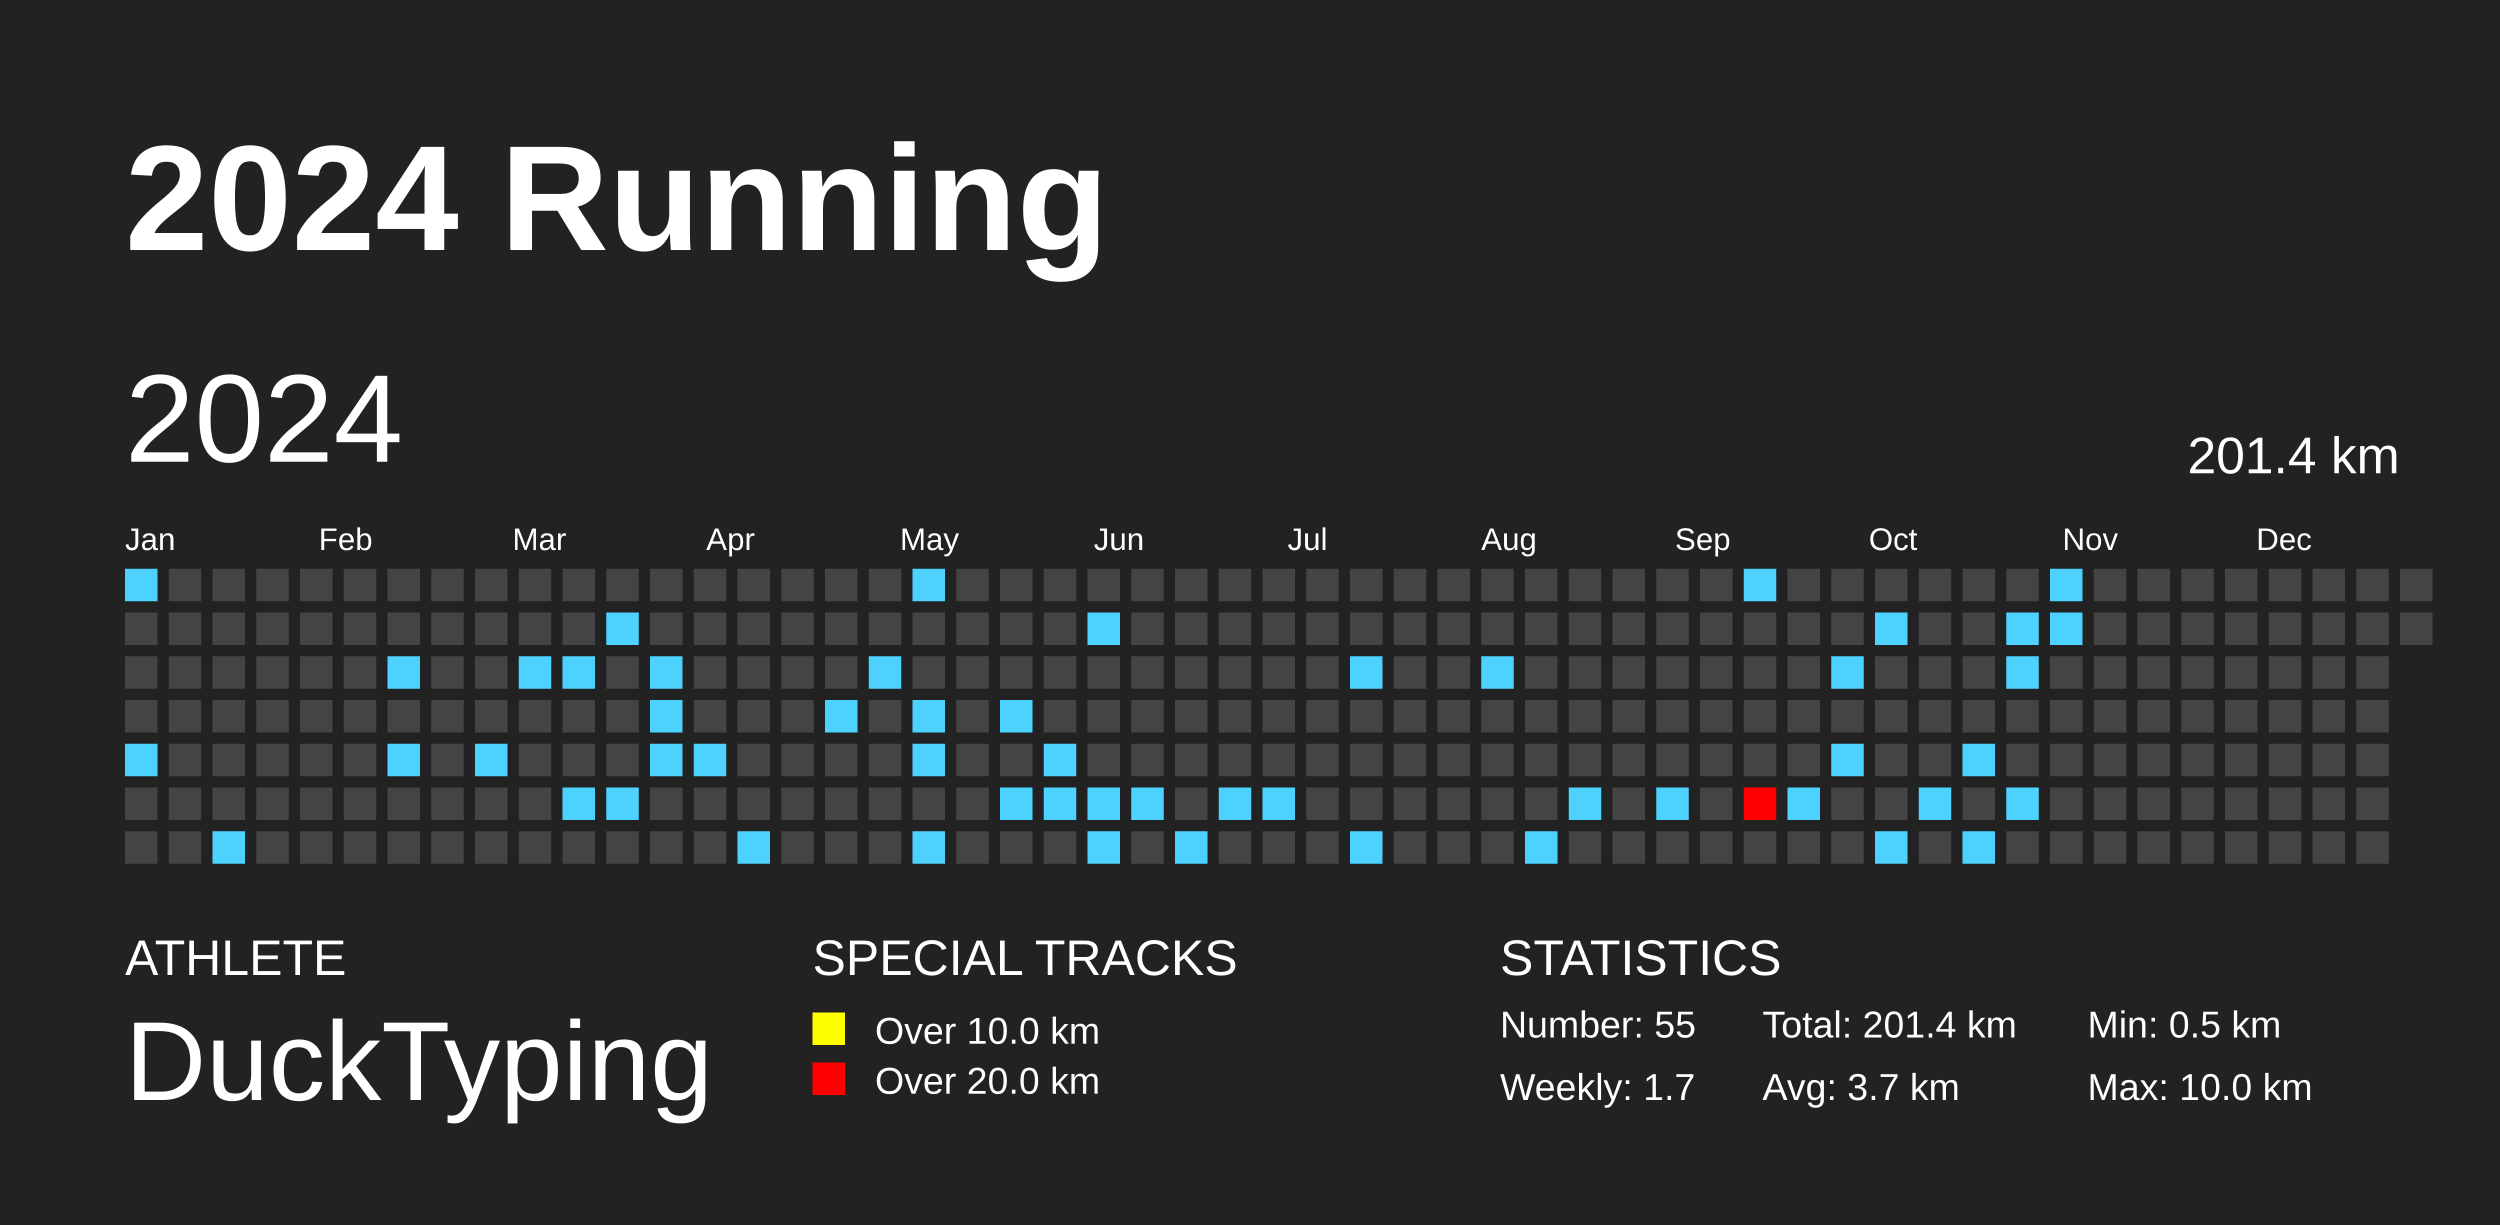
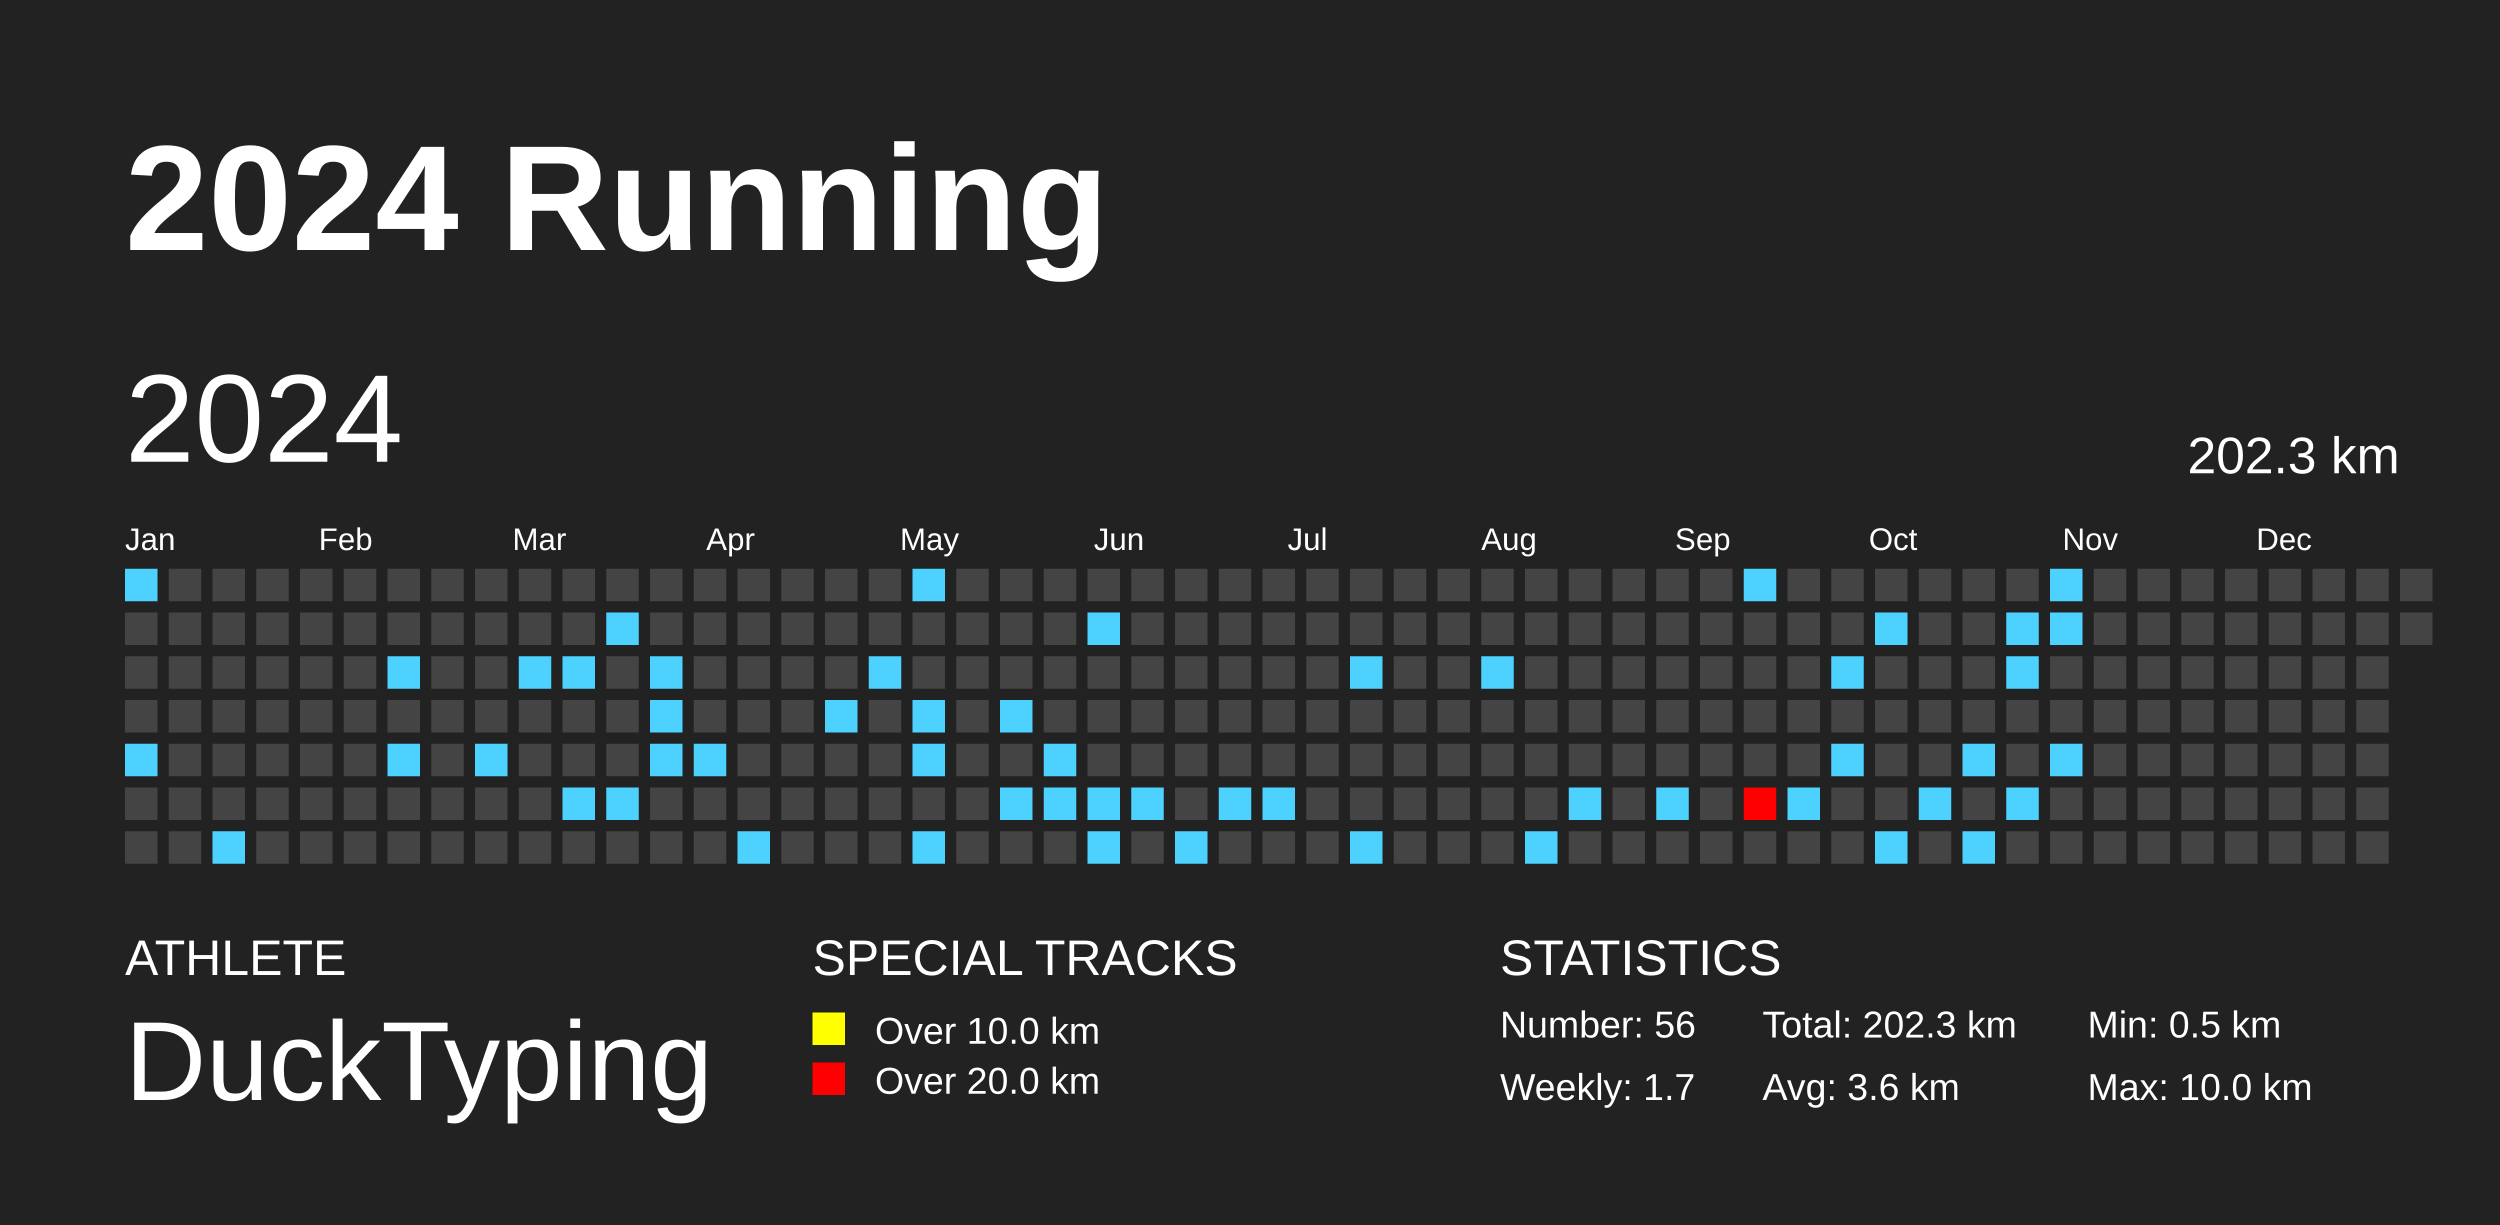
<svg xmlns="http://www.w3.org/2000/svg" baseProfile="full" height="98mm" version="1.1" viewBox="0,0,200,98" width="200mm">
  <defs />
  <rect fill="#222222" height="98" width="200" x="0" y="0" />
  <text fill="#FFFFFF" style="font-size:12px; font-family:Arial; font-weight:bold;" x="10" y="20">2024 Running</text>
  <text fill="#FFFFFF" style="font-size:4px; font-family:Arial" x="10" y="78">ATHLETE</text>
  <text fill="#FFFFFF" style="font-size:9px; font-family:Arial" x="10" y="88">DuckTyping</text>
  <text fill="#FFFFFF" style="font-size:4px; font-family:Arial" x="65" y="78">SPECIAL TRACKS</text>
  <rect fill="yellow" height="2.6" width="2.6" x="65" y="81" />
  <text fill="#FFFFFF" style="font-size:3px; font-family:Arial" x="70" y="83.5">Over 10.0 km</text>
  <rect fill="red" height="2.6" width="2.6" x="65" y="85" />
  <text fill="#FFFFFF" style="font-size:3px; font-family:Arial" x="70" y="87.5">Over 20.0 km</text>
  <text fill="#FFFFFF" style="font-size:4px; font-family:Arial" x="120" y="78">STATISTICS</text>
-   <text fill="#FFFFFF" style="font-size:3px; font-family:Arial" x="120" y="83">Number: 55</text>
+   <text fill="#FFFFFF" style="font-size:3px; font-family:Arial" x="120" y="83">Number: 56</text>
  <text fill="#FFFFFF" style="font-size:3px; font-family:Arial" x="120" y="88">Weekly: 1.7</text>
-   <text fill="#FFFFFF" style="font-size:3px; font-family:Arial" x="141" y="83">Total: 201.4 km</text>
-   <text fill="#FFFFFF" style="font-size:3px; font-family:Arial" x="141" y="88">Avg: 3.7 km</text>
+   <text fill="#FFFFFF" style="font-size:3px; font-family:Arial" x="141" y="83">Total: 202.3 km</text>
+   <text fill="#FFFFFF" style="font-size:3px; font-family:Arial" x="141" y="88">Avg: 3.6 km</text>
  <text fill="#FFFFFF" style="font-size:3px; font-family:Arial" x="167" y="83">Min: 0.5 km</text>
  <text fill="#FFFFFF" style="font-size:3px; font-family:Arial" x="167" y="88">Max: 10.0 km</text>
  <text dominant-baseline="hanging" fill="#FFFFFF" style="font-size:10.0px; font-family:Arial;" x="10" y="30">2024</text>
-   <text dominant-baseline="hanging" fill="#FFFFFF" style="font-size:4.125px; font-family:Arial;" x="175" y="35">201.4 km</text>
+   <text dominant-baseline="hanging" fill="#FFFFFF" style="font-size:4.125px; font-family:Arial;" x="175" y="35">202.3 km</text>
  <text fill="#FFFFFF" style="font-size:2.5px; font-family:Arial" x="10.0" y="44">Jan</text>
  <text fill="#FFFFFF" style="font-size:2.5px; font-family:Arial" x="25.5" y="44">Feb</text>
  <text fill="#FFFFFF" style="font-size:2.5px; font-family:Arial" x="41.0" y="44">Mar</text>
  <text fill="#FFFFFF" style="font-size:2.5px; font-family:Arial" x="56.5" y="44">Apr</text>
  <text fill="#FFFFFF" style="font-size:2.5px; font-family:Arial" x="72.0" y="44">May</text>
  <text fill="#FFFFFF" style="font-size:2.5px; font-family:Arial" x="87.5" y="44">Jun</text>
  <text fill="#FFFFFF" style="font-size:2.5px; font-family:Arial" x="103.0" y="44">Jul</text>
  <text fill="#FFFFFF" style="font-size:2.5px; font-family:Arial" x="118.5" y="44">Aug</text>
  <text fill="#FFFFFF" style="font-size:2.5px; font-family:Arial" x="134.0" y="44">Sep</text>
  <text fill="#FFFFFF" style="font-size:2.5px; font-family:Arial" x="149.5" y="44">Oct</text>
  <text fill="#FFFFFF" style="font-size:2.5px; font-family:Arial" x="165.0" y="44">Nov</text>
  <text fill="#FFFFFF" style="font-size:2.5px; font-family:Arial" x="180.5" y="44">Dec</text>
  <rect fill="#4dd2ff" height="2.6" width="2.6" x="10.0" y="45.5" />
  <rect fill="#444444" height="2.6" width="2.6" x="10.0" y="49.0" />
  <rect fill="#444444" height="2.6" width="2.6" x="10.0" y="52.5" />
  <rect fill="#444444" height="2.6" width="2.6" x="10.0" y="56.0" />
  <rect fill="#4dd2ff" height="2.6" width="2.6" x="10.0" y="59.5" />
  <rect fill="#444444" height="2.6" width="2.6" x="10.0" y="63.0" />
  <rect fill="#444444" height="2.6" width="2.6" x="10.0" y="66.5" />
  <rect fill="#444444" height="2.6" width="2.6" x="13.5" y="45.5" />
  <rect fill="#444444" height="2.6" width="2.6" x="13.5" y="49.0" />
  <rect fill="#444444" height="2.6" width="2.6" x="13.5" y="52.5" />
  <rect fill="#444444" height="2.6" width="2.6" x="13.5" y="56.0" />
  <rect fill="#444444" height="2.6" width="2.6" x="13.5" y="59.5" />
  <rect fill="#444444" height="2.6" width="2.6" x="13.5" y="63.0" />
  <rect fill="#444444" height="2.6" width="2.6" x="13.5" y="66.5" />
  <rect fill="#444444" height="2.6" width="2.6" x="17.0" y="45.5" />
  <rect fill="#444444" height="2.6" width="2.6" x="17.0" y="49.0" />
  <rect fill="#444444" height="2.6" width="2.6" x="17.0" y="52.5" />
  <rect fill="#444444" height="2.6" width="2.6" x="17.0" y="56.0" />
  <rect fill="#444444" height="2.6" width="2.6" x="17.0" y="59.5" />
  <rect fill="#444444" height="2.6" width="2.6" x="17.0" y="63.0" />
  <rect fill="#4dd2ff" height="2.6" width="2.6" x="17.0" y="66.5" />
  <rect fill="#444444" height="2.6" width="2.6" x="20.5" y="45.5" />
  <rect fill="#444444" height="2.6" width="2.6" x="20.5" y="49.0" />
  <rect fill="#444444" height="2.6" width="2.6" x="20.5" y="52.5" />
  <rect fill="#444444" height="2.6" width="2.6" x="20.5" y="56.0" />
  <rect fill="#444444" height="2.6" width="2.6" x="20.5" y="59.5" />
  <rect fill="#444444" height="2.6" width="2.6" x="20.5" y="63.0" />
  <rect fill="#444444" height="2.6" width="2.6" x="20.5" y="66.5" />
  <rect fill="#444444" height="2.6" width="2.6" x="24.0" y="45.5" />
  <rect fill="#444444" height="2.6" width="2.6" x="24.0" y="49.0" />
  <rect fill="#444444" height="2.6" width="2.6" x="24.0" y="52.5" />
  <rect fill="#444444" height="2.6" width="2.6" x="24.0" y="56.0" />
  <rect fill="#444444" height="2.6" width="2.6" x="24.0" y="59.5" />
  <rect fill="#444444" height="2.6" width="2.6" x="24.0" y="63.0" />
  <rect fill="#444444" height="2.6" width="2.6" x="24.0" y="66.5" />
  <rect fill="#444444" height="2.6" width="2.6" x="27.5" y="45.5" />
  <rect fill="#444444" height="2.6" width="2.6" x="27.5" y="49.0" />
  <rect fill="#444444" height="2.6" width="2.6" x="27.5" y="52.5" />
  <rect fill="#444444" height="2.6" width="2.6" x="27.5" y="56.0" />
  <rect fill="#444444" height="2.6" width="2.6" x="27.5" y="59.5" />
  <rect fill="#444444" height="2.6" width="2.6" x="27.5" y="63.0" />
  <rect fill="#444444" height="2.6" width="2.6" x="27.5" y="66.5" />
  <rect fill="#444444" height="2.6" width="2.6" x="31.0" y="45.5" />
  <rect fill="#444444" height="2.6" width="2.6" x="31.0" y="49.0" />
  <rect fill="#4dd2ff" height="2.6" width="2.6" x="31.0" y="52.5" />
  <rect fill="#444444" height="2.6" width="2.6" x="31.0" y="56.0" />
  <rect fill="#4dd2ff" height="2.6" width="2.6" x="31.0" y="59.5" />
  <rect fill="#444444" height="2.6" width="2.6" x="31.0" y="63.0" />
  <rect fill="#444444" height="2.6" width="2.6" x="31.0" y="66.5" />
  <rect fill="#444444" height="2.6" width="2.6" x="34.5" y="45.5" />
  <rect fill="#444444" height="2.6" width="2.6" x="34.5" y="49.0" />
  <rect fill="#444444" height="2.6" width="2.6" x="34.5" y="52.5" />
  <rect fill="#444444" height="2.6" width="2.6" x="34.5" y="56.0" />
  <rect fill="#444444" height="2.6" width="2.6" x="34.5" y="59.5" />
  <rect fill="#444444" height="2.6" width="2.6" x="34.5" y="63.0" />
  <rect fill="#444444" height="2.6" width="2.6" x="34.5" y="66.5" />
  <rect fill="#444444" height="2.6" width="2.6" x="38.0" y="45.5" />
  <rect fill="#444444" height="2.6" width="2.6" x="38.0" y="49.0" />
  <rect fill="#444444" height="2.6" width="2.6" x="38.0" y="52.5" />
  <rect fill="#444444" height="2.6" width="2.6" x="38.0" y="56.0" />
  <rect fill="#4dd2ff" height="2.6" width="2.6" x="38.0" y="59.5" />
  <rect fill="#444444" height="2.6" width="2.6" x="38.0" y="63.0" />
  <rect fill="#444444" height="2.6" width="2.6" x="38.0" y="66.5" />
  <rect fill="#444444" height="2.6" width="2.6" x="41.5" y="45.5" />
  <rect fill="#444444" height="2.6" width="2.6" x="41.5" y="49.0" />
  <rect fill="#4dd2ff" height="2.6" width="2.6" x="41.5" y="52.5" />
  <rect fill="#444444" height="2.6" width="2.6" x="41.5" y="56.0" />
  <rect fill="#444444" height="2.6" width="2.6" x="41.5" y="59.5" />
  <rect fill="#444444" height="2.6" width="2.6" x="41.5" y="63.0" />
  <rect fill="#444444" height="2.6" width="2.6" x="41.5" y="66.5" />
  <rect fill="#444444" height="2.6" width="2.6" x="45.0" y="45.5" />
  <rect fill="#444444" height="2.6" width="2.6" x="45.0" y="49.0" />
  <rect fill="#4dd2ff" height="2.6" width="2.6" x="45.0" y="52.5" />
  <rect fill="#444444" height="2.6" width="2.6" x="45.0" y="56.0" />
  <rect fill="#444444" height="2.6" width="2.6" x="45.0" y="59.5" />
  <rect fill="#4dd2ff" height="2.6" width="2.6" x="45.0" y="63.0" />
  <rect fill="#444444" height="2.6" width="2.6" x="45.0" y="66.5" />
  <rect fill="#444444" height="2.6" width="2.6" x="48.5" y="45.5" />
  <rect fill="#4dd2ff" height="2.6" width="2.6" x="48.5" y="49.0" />
  <rect fill="#444444" height="2.6" width="2.6" x="48.5" y="52.5" />
  <rect fill="#444444" height="2.6" width="2.6" x="48.5" y="56.0" />
  <rect fill="#444444" height="2.6" width="2.6" x="48.5" y="59.5" />
  <rect fill="#4dd2ff" height="2.6" width="2.6" x="48.5" y="63.0" />
  <rect fill="#444444" height="2.6" width="2.6" x="48.5" y="66.5" />
  <rect fill="#444444" height="2.6" width="2.6" x="52.0" y="45.5" />
  <rect fill="#444444" height="2.6" width="2.6" x="52.0" y="49.0" />
  <rect fill="#4dd2ff" height="2.6" width="2.6" x="52.0" y="52.5" />
  <rect fill="#4dd2ff" height="2.6" width="2.6" x="52.0" y="56.0" />
  <rect fill="#4dd2ff" height="2.6" width="2.6" x="52.0" y="59.5" />
  <rect fill="#444444" height="2.6" width="2.6" x="52.0" y="63.0" />
  <rect fill="#444444" height="2.6" width="2.6" x="52.0" y="66.5" />
  <rect fill="#444444" height="2.6" width="2.6" x="55.5" y="45.5" />
  <rect fill="#444444" height="2.6" width="2.6" x="55.5" y="49.0" />
  <rect fill="#444444" height="2.6" width="2.6" x="55.5" y="52.5" />
  <rect fill="#444444" height="2.6" width="2.6" x="55.5" y="56.0" />
  <rect fill="#4dd2ff" height="2.6" width="2.6" x="55.5" y="59.5" />
  <rect fill="#444444" height="2.6" width="2.6" x="55.5" y="63.0" />
  <rect fill="#444444" height="2.6" width="2.6" x="55.5" y="66.5" />
  <rect fill="#444444" height="2.6" width="2.6" x="59.0" y="45.5" />
  <rect fill="#444444" height="2.6" width="2.6" x="59.0" y="49.0" />
  <rect fill="#444444" height="2.6" width="2.6" x="59.0" y="52.5" />
  <rect fill="#444444" height="2.6" width="2.6" x="59.0" y="56.0" />
  <rect fill="#444444" height="2.6" width="2.6" x="59.0" y="59.5" />
  <rect fill="#444444" height="2.6" width="2.6" x="59.0" y="63.0" />
  <rect fill="#4dd2ff" height="2.6" width="2.6" x="59.0" y="66.5" />
  <rect fill="#444444" height="2.6" width="2.6" x="62.5" y="45.5" />
  <rect fill="#444444" height="2.6" width="2.6" x="62.5" y="49.0" />
  <rect fill="#444444" height="2.6" width="2.6" x="62.5" y="52.5" />
  <rect fill="#444444" height="2.6" width="2.6" x="62.5" y="56.0" />
  <rect fill="#444444" height="2.6" width="2.6" x="62.5" y="59.5" />
  <rect fill="#444444" height="2.6" width="2.6" x="62.5" y="63.0" />
  <rect fill="#444444" height="2.6" width="2.6" x="62.5" y="66.5" />
  <rect fill="#444444" height="2.6" width="2.6" x="66.0" y="45.5" />
  <rect fill="#444444" height="2.6" width="2.6" x="66.0" y="49.0" />
  <rect fill="#444444" height="2.6" width="2.6" x="66.0" y="52.5" />
  <rect fill="#4dd2ff" height="2.6" width="2.6" x="66.0" y="56.0" />
  <rect fill="#444444" height="2.6" width="2.6" x="66.0" y="59.5" />
  <rect fill="#444444" height="2.6" width="2.6" x="66.0" y="63.0" />
  <rect fill="#444444" height="2.6" width="2.6" x="66.0" y="66.5" />
  <rect fill="#444444" height="2.6" width="2.6" x="69.5" y="45.5" />
  <rect fill="#444444" height="2.6" width="2.6" x="69.5" y="49.0" />
  <rect fill="#4dd2ff" height="2.6" width="2.6" x="69.5" y="52.5" />
  <rect fill="#444444" height="2.6" width="2.6" x="69.5" y="56.0" />
  <rect fill="#444444" height="2.6" width="2.6" x="69.5" y="59.5" />
  <rect fill="#444444" height="2.6" width="2.6" x="69.5" y="63.0" />
  <rect fill="#444444" height="2.6" width="2.6" x="69.5" y="66.5" />
  <rect fill="#4dd2ff" height="2.6" width="2.6" x="73.0" y="45.5" />
  <rect fill="#444444" height="2.6" width="2.6" x="73.0" y="49.0" />
  <rect fill="#444444" height="2.6" width="2.6" x="73.0" y="52.5" />
  <rect fill="#4dd2ff" height="2.6" width="2.6" x="73.0" y="56.0" />
  <rect fill="#4dd2ff" height="2.6" width="2.6" x="73.0" y="59.5" />
  <rect fill="#444444" height="2.6" width="2.6" x="73.0" y="63.0" />
  <rect fill="#4dd2ff" height="2.6" width="2.6" x="73.0" y="66.5" />
  <rect fill="#444444" height="2.6" width="2.6" x="76.5" y="45.5" />
  <rect fill="#444444" height="2.6" width="2.6" x="76.5" y="49.0" />
  <rect fill="#444444" height="2.6" width="2.6" x="76.5" y="52.5" />
  <rect fill="#444444" height="2.6" width="2.6" x="76.5" y="56.0" />
  <rect fill="#444444" height="2.6" width="2.6" x="76.5" y="59.5" />
  <rect fill="#444444" height="2.6" width="2.6" x="76.5" y="63.0" />
  <rect fill="#444444" height="2.6" width="2.6" x="76.5" y="66.5" />
  <rect fill="#444444" height="2.6" width="2.6" x="80.0" y="45.5" />
  <rect fill="#444444" height="2.6" width="2.6" x="80.0" y="49.0" />
  <rect fill="#444444" height="2.6" width="2.6" x="80.0" y="52.5" />
  <rect fill="#4dd2ff" height="2.6" width="2.6" x="80.0" y="56.0" />
  <rect fill="#444444" height="2.6" width="2.6" x="80.0" y="59.5" />
  <rect fill="#4dd2ff" height="2.6" width="2.6" x="80.0" y="63.0" />
  <rect fill="#444444" height="2.6" width="2.6" x="80.0" y="66.5" />
  <rect fill="#444444" height="2.6" width="2.6" x="83.5" y="45.5" />
  <rect fill="#444444" height="2.6" width="2.6" x="83.5" y="49.0" />
  <rect fill="#444444" height="2.6" width="2.6" x="83.5" y="52.5" />
  <rect fill="#444444" height="2.6" width="2.6" x="83.5" y="56.0" />
  <rect fill="#4dd2ff" height="2.6" width="2.6" x="83.5" y="59.5" />
  <rect fill="#4dd2ff" height="2.6" width="2.6" x="83.5" y="63.0" />
  <rect fill="#444444" height="2.6" width="2.6" x="83.5" y="66.5" />
  <rect fill="#444444" height="2.6" width="2.6" x="87.0" y="45.5" />
  <rect fill="#4dd2ff" height="2.6" width="2.6" x="87.0" y="49.0" />
  <rect fill="#444444" height="2.6" width="2.6" x="87.0" y="52.5" />
  <rect fill="#444444" height="2.6" width="2.6" x="87.0" y="56.0" />
  <rect fill="#444444" height="2.6" width="2.6" x="87.0" y="59.5" />
  <rect fill="#4dd2ff" height="2.6" width="2.6" x="87.0" y="63.0" />
  <rect fill="#4dd2ff" height="2.6" width="2.6" x="87.0" y="66.5" />
  <rect fill="#444444" height="2.6" width="2.6" x="90.5" y="45.5" />
  <rect fill="#444444" height="2.6" width="2.6" x="90.5" y="49.0" />
  <rect fill="#444444" height="2.6" width="2.6" x="90.5" y="52.5" />
  <rect fill="#444444" height="2.6" width="2.6" x="90.5" y="56.0" />
  <rect fill="#444444" height="2.6" width="2.6" x="90.5" y="59.5" />
  <rect fill="#4dd2ff" height="2.6" width="2.6" x="90.5" y="63.0" />
  <rect fill="#444444" height="2.6" width="2.6" x="90.5" y="66.5" />
  <rect fill="#444444" height="2.6" width="2.6" x="94.0" y="45.5" />
  <rect fill="#444444" height="2.6" width="2.6" x="94.0" y="49.0" />
  <rect fill="#444444" height="2.6" width="2.6" x="94.0" y="52.5" />
  <rect fill="#444444" height="2.6" width="2.6" x="94.0" y="56.0" />
  <rect fill="#444444" height="2.6" width="2.6" x="94.0" y="59.5" />
  <rect fill="#444444" height="2.6" width="2.6" x="94.0" y="63.0" />
  <rect fill="#4dd2ff" height="2.6" width="2.6" x="94.0" y="66.5" />
  <rect fill="#444444" height="2.6" width="2.6" x="97.5" y="45.5" />
  <rect fill="#444444" height="2.6" width="2.6" x="97.5" y="49.0" />
  <rect fill="#444444" height="2.6" width="2.6" x="97.5" y="52.5" />
  <rect fill="#444444" height="2.6" width="2.6" x="97.5" y="56.0" />
  <rect fill="#444444" height="2.6" width="2.6" x="97.5" y="59.5" />
  <rect fill="#4dd2ff" height="2.6" width="2.6" x="97.5" y="63.0" />
  <rect fill="#444444" height="2.6" width="2.6" x="97.5" y="66.5" />
  <rect fill="#444444" height="2.6" width="2.6" x="101.0" y="45.5" />
  <rect fill="#444444" height="2.6" width="2.6" x="101.0" y="49.0" />
  <rect fill="#444444" height="2.6" width="2.6" x="101.0" y="52.5" />
  <rect fill="#444444" height="2.6" width="2.6" x="101.0" y="56.0" />
  <rect fill="#444444" height="2.6" width="2.6" x="101.0" y="59.5" />
  <rect fill="#4dd2ff" height="2.6" width="2.6" x="101.0" y="63.0" />
  <rect fill="#444444" height="2.6" width="2.6" x="101.0" y="66.5" />
  <rect fill="#444444" height="2.6" width="2.6" x="104.5" y="45.5" />
  <rect fill="#444444" height="2.6" width="2.6" x="104.5" y="49.0" />
  <rect fill="#444444" height="2.6" width="2.6" x="104.5" y="52.5" />
  <rect fill="#444444" height="2.6" width="2.6" x="104.5" y="56.0" />
  <rect fill="#444444" height="2.6" width="2.6" x="104.5" y="59.5" />
  <rect fill="#444444" height="2.6" width="2.6" x="104.5" y="63.0" />
  <rect fill="#444444" height="2.6" width="2.6" x="104.5" y="66.5" />
  <rect fill="#444444" height="2.6" width="2.6" x="108.0" y="45.5" />
  <rect fill="#444444" height="2.6" width="2.6" x="108.0" y="49.0" />
  <rect fill="#4dd2ff" height="2.6" width="2.6" x="108.0" y="52.5" />
  <rect fill="#444444" height="2.6" width="2.6" x="108.0" y="56.0" />
  <rect fill="#444444" height="2.6" width="2.6" x="108.0" y="59.5" />
  <rect fill="#444444" height="2.6" width="2.6" x="108.0" y="63.0" />
  <rect fill="#4dd2ff" height="2.6" width="2.6" x="108.0" y="66.5" />
  <rect fill="#444444" height="2.6" width="2.6" x="111.5" y="45.5" />
  <rect fill="#444444" height="2.6" width="2.6" x="111.5" y="49.0" />
  <rect fill="#444444" height="2.6" width="2.6" x="111.5" y="52.5" />
  <rect fill="#444444" height="2.6" width="2.6" x="111.5" y="56.0" />
  <rect fill="#444444" height="2.6" width="2.6" x="111.5" y="59.5" />
  <rect fill="#444444" height="2.6" width="2.6" x="111.5" y="63.0" />
  <rect fill="#444444" height="2.6" width="2.6" x="111.5" y="66.5" />
  <rect fill="#444444" height="2.6" width="2.6" x="115.0" y="45.5" />
  <rect fill="#444444" height="2.6" width="2.6" x="115.0" y="49.0" />
  <rect fill="#444444" height="2.6" width="2.6" x="115.0" y="52.5" />
  <rect fill="#444444" height="2.6" width="2.6" x="115.0" y="56.0" />
  <rect fill="#444444" height="2.6" width="2.6" x="115.0" y="59.5" />
  <rect fill="#444444" height="2.6" width="2.6" x="115.0" y="63.0" />
  <rect fill="#444444" height="2.6" width="2.6" x="115.0" y="66.5" />
  <rect fill="#444444" height="2.6" width="2.6" x="118.5" y="45.5" />
  <rect fill="#444444" height="2.6" width="2.6" x="118.5" y="49.0" />
  <rect fill="#4dd2ff" height="2.6" width="2.6" x="118.5" y="52.5" />
  <rect fill="#444444" height="2.6" width="2.6" x="118.5" y="56.0" />
  <rect fill="#444444" height="2.6" width="2.6" x="118.5" y="59.5" />
  <rect fill="#444444" height="2.6" width="2.6" x="118.5" y="63.0" />
  <rect fill="#444444" height="2.6" width="2.6" x="118.5" y="66.5" />
  <rect fill="#444444" height="2.6" width="2.6" x="122.0" y="45.5" />
  <rect fill="#444444" height="2.6" width="2.6" x="122.0" y="49.0" />
  <rect fill="#444444" height="2.6" width="2.6" x="122.0" y="52.5" />
  <rect fill="#444444" height="2.6" width="2.6" x="122.0" y="56.0" />
  <rect fill="#444444" height="2.6" width="2.6" x="122.0" y="59.5" />
  <rect fill="#444444" height="2.6" width="2.6" x="122.0" y="63.0" />
  <rect fill="#4dd2ff" height="2.6" width="2.6" x="122.0" y="66.5" />
  <rect fill="#444444" height="2.6" width="2.6" x="125.5" y="45.5" />
  <rect fill="#444444" height="2.6" width="2.6" x="125.5" y="49.0" />
  <rect fill="#444444" height="2.6" width="2.6" x="125.5" y="52.5" />
  <rect fill="#444444" height="2.6" width="2.6" x="125.5" y="56.0" />
  <rect fill="#444444" height="2.6" width="2.6" x="125.5" y="59.5" />
  <rect fill="#4dd2ff" height="2.6" width="2.6" x="125.5" y="63.0" />
  <rect fill="#444444" height="2.6" width="2.6" x="125.5" y="66.5" />
  <rect fill="#444444" height="2.6" width="2.6" x="129.0" y="45.5" />
  <rect fill="#444444" height="2.6" width="2.6" x="129.0" y="49.0" />
  <rect fill="#444444" height="2.6" width="2.6" x="129.0" y="52.5" />
  <rect fill="#444444" height="2.6" width="2.6" x="129.0" y="56.0" />
  <rect fill="#444444" height="2.6" width="2.6" x="129.0" y="59.5" />
  <rect fill="#444444" height="2.6" width="2.6" x="129.0" y="63.0" />
  <rect fill="#444444" height="2.6" width="2.6" x="129.0" y="66.5" />
  <rect fill="#444444" height="2.6" width="2.6" x="132.5" y="45.5" />
  <rect fill="#444444" height="2.6" width="2.6" x="132.5" y="49.0" />
  <rect fill="#444444" height="2.6" width="2.6" x="132.5" y="52.5" />
  <rect fill="#444444" height="2.6" width="2.6" x="132.5" y="56.0" />
  <rect fill="#444444" height="2.6" width="2.6" x="132.5" y="59.5" />
  <rect fill="#4dd2ff" height="2.6" width="2.6" x="132.5" y="63.0" />
  <rect fill="#444444" height="2.6" width="2.6" x="132.5" y="66.5" />
  <rect fill="#444444" height="2.6" width="2.6" x="136.0" y="45.5" />
  <rect fill="#444444" height="2.6" width="2.6" x="136.0" y="49.0" />
  <rect fill="#444444" height="2.6" width="2.6" x="136.0" y="52.5" />
  <rect fill="#444444" height="2.6" width="2.6" x="136.0" y="56.0" />
  <rect fill="#444444" height="2.6" width="2.6" x="136.0" y="59.5" />
  <rect fill="#444444" height="2.6" width="2.6" x="136.0" y="63.0" />
  <rect fill="#444444" height="2.6" width="2.6" x="136.0" y="66.5" />
  <rect fill="#4dd2ff" height="2.6" width="2.6" x="139.5" y="45.5" />
  <rect fill="#444444" height="2.6" width="2.6" x="139.5" y="49.0" />
  <rect fill="#444444" height="2.6" width="2.6" x="139.5" y="52.5" />
  <rect fill="#444444" height="2.6" width="2.6" x="139.5" y="56.0" />
  <rect fill="#444444" height="2.6" width="2.6" x="139.5" y="59.5" />
  <rect fill="#ff0000" height="2.6" width="2.6" x="139.5" y="63.0" />
  <rect fill="#444444" height="2.6" width="2.6" x="139.5" y="66.5" />
  <rect fill="#444444" height="2.6" width="2.6" x="143.0" y="45.5" />
  <rect fill="#444444" height="2.6" width="2.6" x="143.0" y="49.0" />
  <rect fill="#444444" height="2.6" width="2.6" x="143.0" y="52.5" />
  <rect fill="#444444" height="2.6" width="2.6" x="143.0" y="56.0" />
  <rect fill="#444444" height="2.6" width="2.6" x="143.0" y="59.5" />
  <rect fill="#4dd2ff" height="2.6" width="2.6" x="143.0" y="63.0" />
  <rect fill="#444444" height="2.6" width="2.6" x="143.0" y="66.5" />
  <rect fill="#444444" height="2.6" width="2.6" x="146.5" y="45.5" />
  <rect fill="#444444" height="2.6" width="2.6" x="146.5" y="49.0" />
  <rect fill="#4dd2ff" height="2.6" width="2.6" x="146.5" y="52.5" />
  <rect fill="#444444" height="2.6" width="2.6" x="146.5" y="56.0" />
  <rect fill="#4dd2ff" height="2.6" width="2.6" x="146.5" y="59.5" />
  <rect fill="#444444" height="2.6" width="2.6" x="146.5" y="63.0" />
  <rect fill="#444444" height="2.6" width="2.6" x="146.5" y="66.5" />
  <rect fill="#444444" height="2.6" width="2.6" x="150.0" y="45.5" />
  <rect fill="#4dd2ff" height="2.6" width="2.6" x="150.0" y="49.0" />
  <rect fill="#444444" height="2.6" width="2.6" x="150.0" y="52.5" />
  <rect fill="#444444" height="2.6" width="2.6" x="150.0" y="56.0" />
  <rect fill="#444444" height="2.6" width="2.6" x="150.0" y="59.5" />
  <rect fill="#444444" height="2.6" width="2.6" x="150.0" y="63.0" />
  <rect fill="#4dd2ff" height="2.6" width="2.6" x="150.0" y="66.5" />
  <rect fill="#444444" height="2.6" width="2.6" x="153.5" y="45.5" />
  <rect fill="#444444" height="2.6" width="2.6" x="153.5" y="49.0" />
  <rect fill="#444444" height="2.6" width="2.6" x="153.5" y="52.5" />
  <rect fill="#444444" height="2.6" width="2.6" x="153.5" y="56.0" />
  <rect fill="#444444" height="2.6" width="2.6" x="153.5" y="59.5" />
  <rect fill="#4dd2ff" height="2.6" width="2.6" x="153.5" y="63.0" />
  <rect fill="#444444" height="2.6" width="2.6" x="153.5" y="66.5" />
  <rect fill="#444444" height="2.6" width="2.6" x="157.0" y="45.5" />
  <rect fill="#444444" height="2.6" width="2.6" x="157.0" y="49.0" />
  <rect fill="#444444" height="2.6" width="2.6" x="157.0" y="52.5" />
  <rect fill="#444444" height="2.6" width="2.6" x="157.0" y="56.0" />
  <rect fill="#4dd2ff" height="2.6" width="2.6" x="157.0" y="59.5" />
  <rect fill="#444444" height="2.6" width="2.6" x="157.0" y="63.0" />
  <rect fill="#4dd2ff" height="2.6" width="2.6" x="157.0" y="66.5" />
  <rect fill="#444444" height="2.6" width="2.6" x="160.5" y="45.5" />
  <rect fill="#4dd2ff" height="2.6" width="2.6" x="160.5" y="49.0" />
  <rect fill="#4dd2ff" height="2.6" width="2.6" x="160.5" y="52.5" />
  <rect fill="#444444" height="2.6" width="2.6" x="160.5" y="56.0" />
  <rect fill="#444444" height="2.6" width="2.6" x="160.5" y="59.5" />
  <rect fill="#4dd2ff" height="2.6" width="2.6" x="160.5" y="63.0" />
  <rect fill="#444444" height="2.6" width="2.6" x="160.5" y="66.5" />
  <rect fill="#4dd2ff" height="2.6" width="2.6" x="164.0" y="45.5" />
  <rect fill="#4dd2ff" height="2.6" width="2.6" x="164.0" y="49.0" />
  <rect fill="#444444" height="2.6" width="2.6" x="164.0" y="52.5" />
  <rect fill="#444444" height="2.6" width="2.6" x="164.0" y="56.0" />
-   <rect fill="#444444" height="2.6" width="2.6" x="164.0" y="59.5" />
+   <rect fill="#4dd2ff" height="2.6" width="2.6" x="164.0" y="59.5" />
  <rect fill="#444444" height="2.6" width="2.6" x="164.0" y="63.0" />
  <rect fill="#444444" height="2.6" width="2.6" x="164.0" y="66.5" />
  <rect fill="#444444" height="2.6" width="2.6" x="167.5" y="45.5" />
  <rect fill="#444444" height="2.6" width="2.6" x="167.5" y="49.0" />
  <rect fill="#444444" height="2.6" width="2.6" x="167.5" y="52.5" />
  <rect fill="#444444" height="2.6" width="2.6" x="167.5" y="56.0" />
  <rect fill="#444444" height="2.6" width="2.6" x="167.5" y="59.5" />
  <rect fill="#444444" height="2.6" width="2.6" x="167.5" y="63.0" />
  <rect fill="#444444" height="2.6" width="2.6" x="167.5" y="66.5" />
  <rect fill="#444444" height="2.6" width="2.6" x="171.0" y="45.5" />
  <rect fill="#444444" height="2.6" width="2.6" x="171.0" y="49.0" />
  <rect fill="#444444" height="2.6" width="2.6" x="171.0" y="52.5" />
  <rect fill="#444444" height="2.6" width="2.6" x="171.0" y="56.0" />
  <rect fill="#444444" height="2.6" width="2.6" x="171.0" y="59.5" />
  <rect fill="#444444" height="2.6" width="2.6" x="171.0" y="63.0" />
  <rect fill="#444444" height="2.6" width="2.6" x="171.0" y="66.5" />
  <rect fill="#444444" height="2.6" width="2.6" x="174.5" y="45.5" />
  <rect fill="#444444" height="2.6" width="2.6" x="174.5" y="49.0" />
  <rect fill="#444444" height="2.6" width="2.6" x="174.5" y="52.5" />
  <rect fill="#444444" height="2.6" width="2.6" x="174.5" y="56.0" />
  <rect fill="#444444" height="2.6" width="2.6" x="174.5" y="59.5" />
  <rect fill="#444444" height="2.6" width="2.6" x="174.5" y="63.0" />
  <rect fill="#444444" height="2.6" width="2.6" x="174.5" y="66.5" />
  <rect fill="#444444" height="2.6" width="2.6" x="178.0" y="45.5" />
  <rect fill="#444444" height="2.6" width="2.6" x="178.0" y="49.0" />
  <rect fill="#444444" height="2.6" width="2.6" x="178.0" y="52.5" />
  <rect fill="#444444" height="2.6" width="2.6" x="178.0" y="56.0" />
  <rect fill="#444444" height="2.6" width="2.6" x="178.0" y="59.5" />
  <rect fill="#444444" height="2.6" width="2.6" x="178.0" y="63.0" />
  <rect fill="#444444" height="2.6" width="2.6" x="178.0" y="66.5" />
  <rect fill="#444444" height="2.6" width="2.6" x="181.5" y="45.5" />
  <rect fill="#444444" height="2.6" width="2.6" x="181.5" y="49.0" />
  <rect fill="#444444" height="2.6" width="2.6" x="181.5" y="52.5" />
  <rect fill="#444444" height="2.6" width="2.6" x="181.5" y="56.0" />
  <rect fill="#444444" height="2.6" width="2.6" x="181.5" y="59.5" />
  <rect fill="#444444" height="2.6" width="2.6" x="181.5" y="63.0" />
  <rect fill="#444444" height="2.6" width="2.6" x="181.5" y="66.5" />
  <rect fill="#444444" height="2.6" width="2.6" x="185.0" y="45.5" />
  <rect fill="#444444" height="2.6" width="2.6" x="185.0" y="49.0" />
  <rect fill="#444444" height="2.6" width="2.6" x="185.0" y="52.5" />
  <rect fill="#444444" height="2.6" width="2.6" x="185.0" y="56.0" />
  <rect fill="#444444" height="2.6" width="2.6" x="185.0" y="59.5" />
  <rect fill="#444444" height="2.6" width="2.6" x="185.0" y="63.0" />
  <rect fill="#444444" height="2.6" width="2.6" x="185.0" y="66.5" />
  <rect fill="#444444" height="2.6" width="2.6" x="188.5" y="45.5" />
  <rect fill="#444444" height="2.6" width="2.6" x="188.5" y="49.0" />
  <rect fill="#444444" height="2.6" width="2.6" x="188.5" y="52.5" />
  <rect fill="#444444" height="2.6" width="2.6" x="188.5" y="56.0" />
  <rect fill="#444444" height="2.6" width="2.6" x="188.5" y="59.5" />
  <rect fill="#444444" height="2.6" width="2.6" x="188.5" y="63.0" />
  <rect fill="#444444" height="2.6" width="2.6" x="188.5" y="66.5" />
  <rect fill="#444444" height="2.6" width="2.6" x="192.0" y="45.5" />
  <rect fill="#444444" height="2.6" width="2.6" x="192.0" y="49.0" />
</svg>
